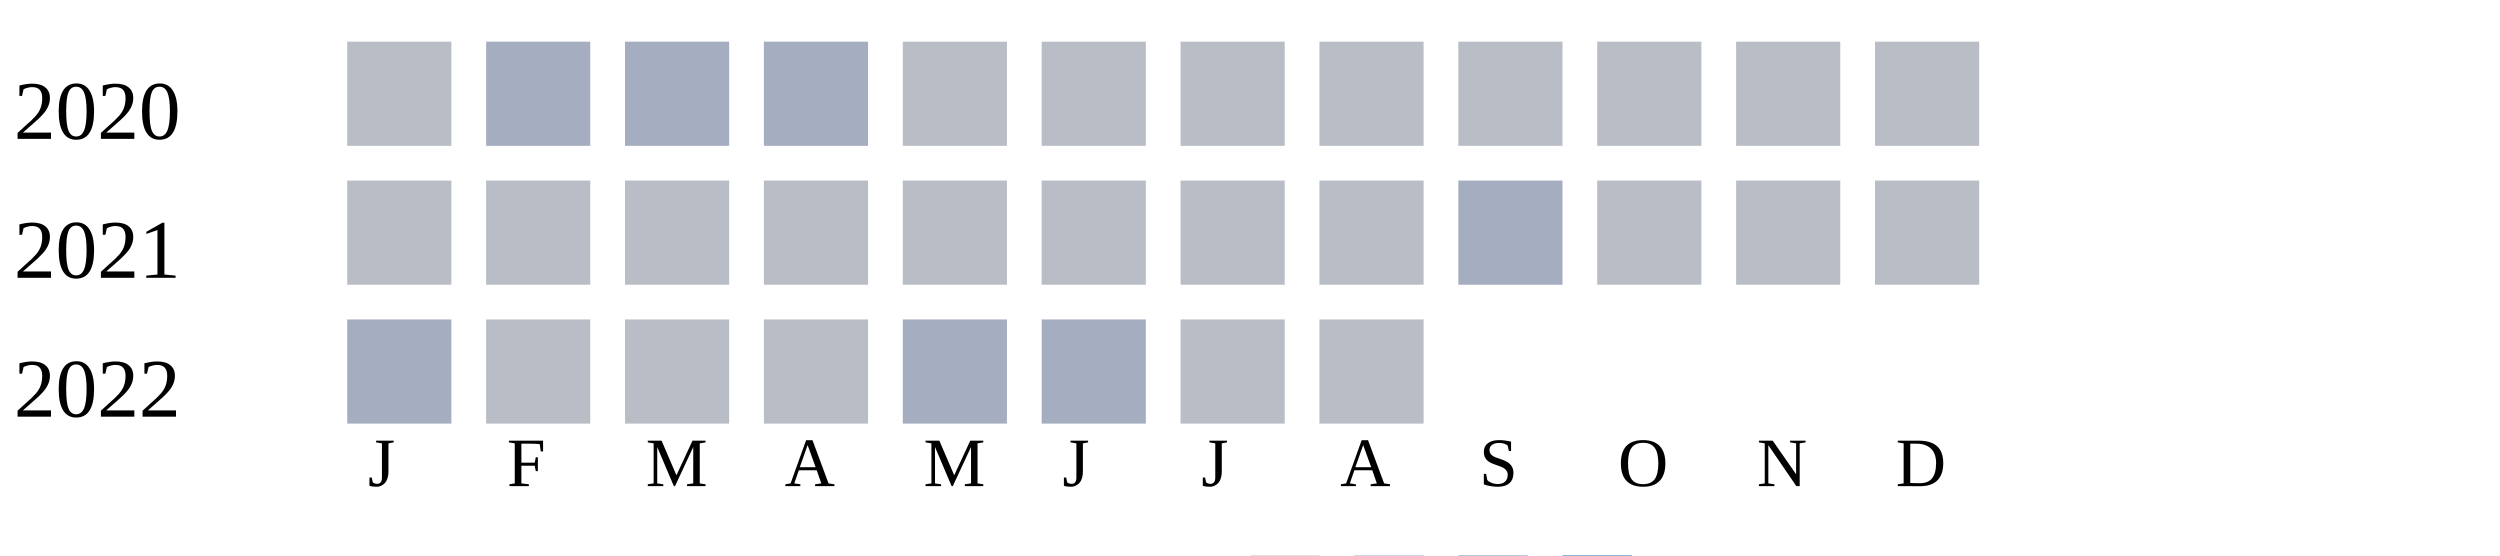
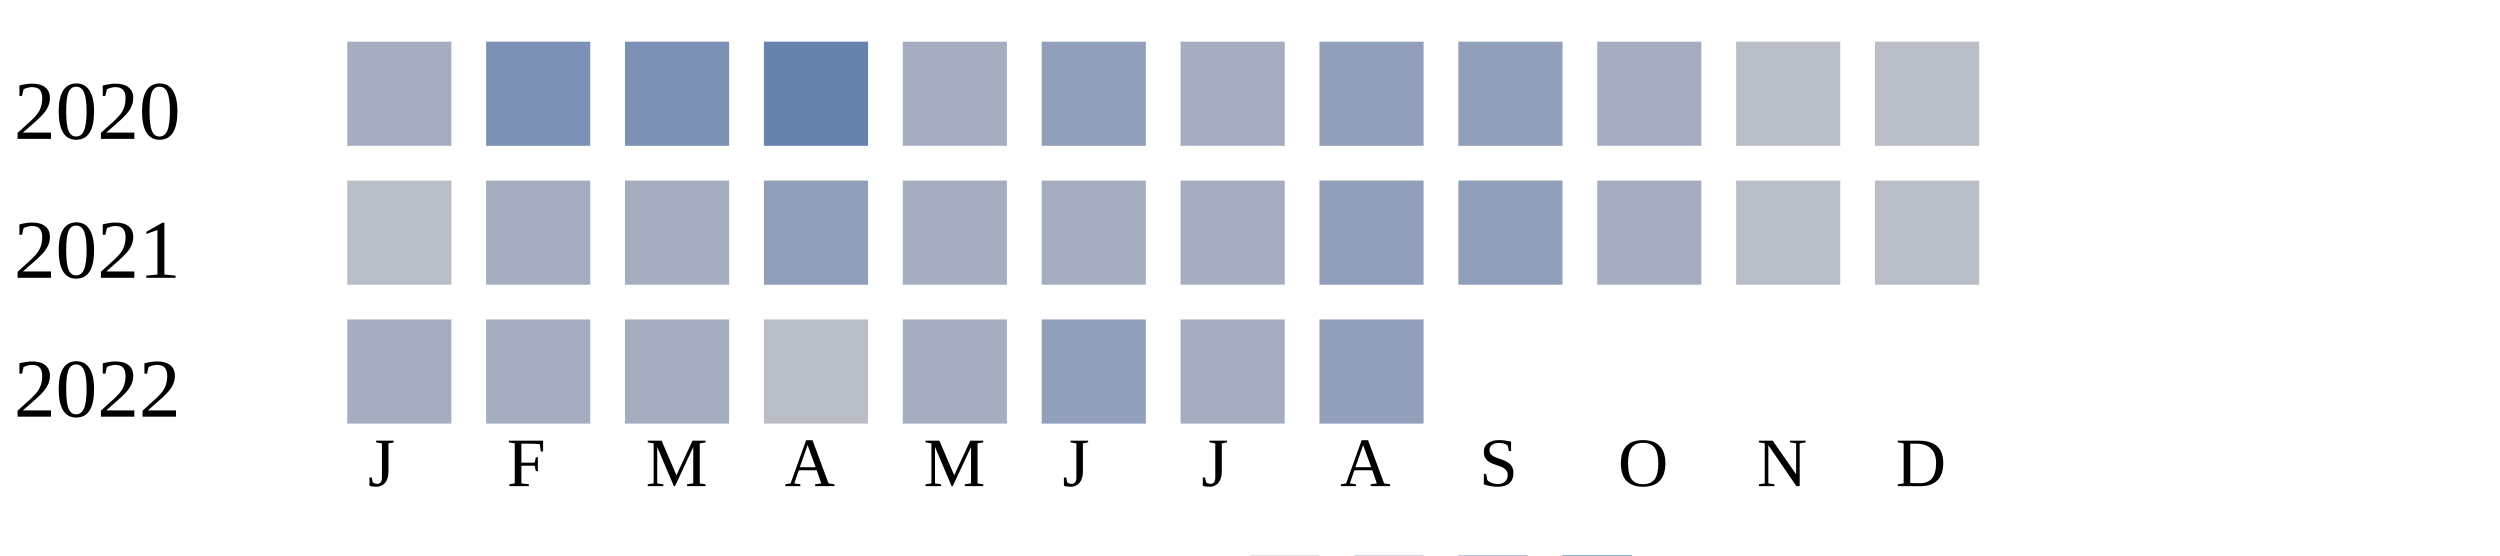
<svg xmlns="http://www.w3.org/2000/svg" width="360" height="80">
  <g transform="translate(0 0)">
    <text x="2" y="20">2020</text>
-     <rect x="50" y="6" width="15" height="15" fill="#b9bdc6" />
-     <rect x="70" y="6" width="15" height="15" fill="#a5aec0" />
-     <rect x="90" y="6" width="15" height="15" fill="#a5aec0" />
-     <rect x="110" y="6" width="15" height="15" fill="#a5aec0" />
-     <rect x="130" y="6" width="15" height="15" fill="#b9bdc6" />
-     <rect x="150" y="6" width="15" height="15" fill="#b9bdc6" />
-     <rect x="170" y="6" width="15" height="15" fill="#b9bdc6" />
-     <rect x="190" y="6" width="15" height="15" fill="#b9bdc6" />
-     <rect x="210" y="6" width="15" height="15" fill="#b9bdc6" />
-     <rect x="230" y="6" width="15" height="15" fill="#b9bdc6" />
+     <rect x="50" y="6" width="15" height="15" fill="#a5aec0" />
+     <rect x="70" y="6" width="15" height="15" fill="#7d90b5" />
+     <rect x="90" y="6" width="15" height="15" fill="#7d90b5" />
+     <rect x="110" y="6" width="15" height="15" fill="#6882ae" />
+     <rect x="130" y="6" width="15" height="15" fill="#a5aec0" />
+     <rect x="150" y="6" width="15" height="15" fill="#919fba" />
+     <rect x="170" y="6" width="15" height="15" fill="#a5aec0" />
+     <rect x="190" y="6" width="15" height="15" fill="#919fba" />
+     <rect x="210" y="6" width="15" height="15" fill="#919fba" />
+     <rect x="230" y="6" width="15" height="15" fill="#a5aec0" />
    <rect x="250" y="6" width="15" height="15" fill="#b9bdc6" />
    <rect x="270" y="6" width="15" height="15" fill="#b9bdc6" />
  </g>
  <g transform="translate(0 20)">
    <text x="2" y="20">2021</text>
    <rect x="50" y="6" width="15" height="15" fill="#b9bdc6" />
-     <rect x="70" y="6" width="15" height="15" fill="#b9bdc6" />
-     <rect x="90" y="6" width="15" height="15" fill="#b9bdc6" />
-     <rect x="110" y="6" width="15" height="15" fill="#b9bdc6" />
-     <rect x="130" y="6" width="15" height="15" fill="#b9bdc6" />
-     <rect x="150" y="6" width="15" height="15" fill="#b9bdc6" />
-     <rect x="170" y="6" width="15" height="15" fill="#b9bdc6" />
-     <rect x="190" y="6" width="15" height="15" fill="#b9bdc6" />
-     <rect x="210" y="6" width="15" height="15" fill="#a5aec0" />
-     <rect x="230" y="6" width="15" height="15" fill="#b9bdc6" />
+     <rect x="70" y="6" width="15" height="15" fill="#a5aec0" />
+     <rect x="90" y="6" width="15" height="15" fill="#a5aec0" />
+     <rect x="110" y="6" width="15" height="15" fill="#919fba" />
+     <rect x="130" y="6" width="15" height="15" fill="#a5aec0" />
+     <rect x="150" y="6" width="15" height="15" fill="#a5aec0" />
+     <rect x="170" y="6" width="15" height="15" fill="#a5aec0" />
+     <rect x="190" y="6" width="15" height="15" fill="#919fba" />
+     <rect x="210" y="6" width="15" height="15" fill="#919fba" />
+     <rect x="230" y="6" width="15" height="15" fill="#a5aec0" />
    <rect x="250" y="6" width="15" height="15" fill="#b9bdc6" />
    <rect x="270" y="6" width="15" height="15" fill="#b9bdc6" />
  </g>
  <g transform="translate(0 40)">
    <text x="2" y="20">2022</text>
    <rect x="50" y="6" width="15" height="15" fill="#a5aec0" />
-     <rect x="70" y="6" width="15" height="15" fill="#b9bdc6" />
-     <rect x="90" y="6" width="15" height="15" fill="#b9bdc6" />
+     <rect x="70" y="6" width="15" height="15" fill="#a5aec0" />
+     <rect x="90" y="6" width="15" height="15" fill="#a5aec0" />
    <rect x="110" y="6" width="15" height="15" fill="#b9bdc6" />
    <rect x="130" y="6" width="15" height="15" fill="#a5aec0" />
-     <rect x="150" y="6" width="15" height="15" fill="#a5aec0" />
-     <rect x="170" y="6" width="15" height="15" fill="#b9bdc6" />
-     <rect x="190" y="6" width="15" height="15" fill="#b9bdc6" />
+     <rect x="150" y="6" width="15" height="15" fill="#919fba" />
+     <rect x="170" y="6" width="15" height="15" fill="#a5aec0" />
+     <rect x="190" y="6" width="15" height="15" fill="#919fba" />
  </g>
  <text style="font-size: 10px; text-align: center" x="53" y="70">J</text>
  <text style="font-size: 10px; text-align: center" x="73" y="70">F</text>
  <text style="font-size: 10px; text-align: center" x="93" y="70">M</text>
  <text style="font-size: 10px; text-align: center" x="113" y="70">A</text>
  <text style="font-size: 10px; text-align: center" x="133" y="70">M</text>
  <text style="font-size: 10px; text-align: center" x="153" y="70">J</text>
  <text style="font-size: 10px; text-align: center" x="173" y="70">J</text>
  <text style="font-size: 10px; text-align: center" x="193" y="70">A</text>
  <text style="font-size: 10px; text-align: center" x="213" y="70">S</text>
  <text style="font-size: 10px; text-align: center" x="233" y="70">O</text>
  <text style="font-size: 10px; text-align: center" x="253" y="70">N</text>
  <text style="font-size: 10px; text-align: center" x="273" y="70">D</text>
  <text style="font-size: 10px;" x="155" y="89">Less</text>
  <rect fill="#b9bdc6" width="10" height="10" x="180" y="80" />
  <rect fill="#919fba" width="10" height="10" x="195" y="80" />
  <rect fill="#6882ae" width="10" height="10" x="210" y="80" />
  <rect fill="#005a9c" width="10" height="10" x="225" y="80" />
  <text x="240" y="89" style="font-size: 10px;">More</text>
</svg>
